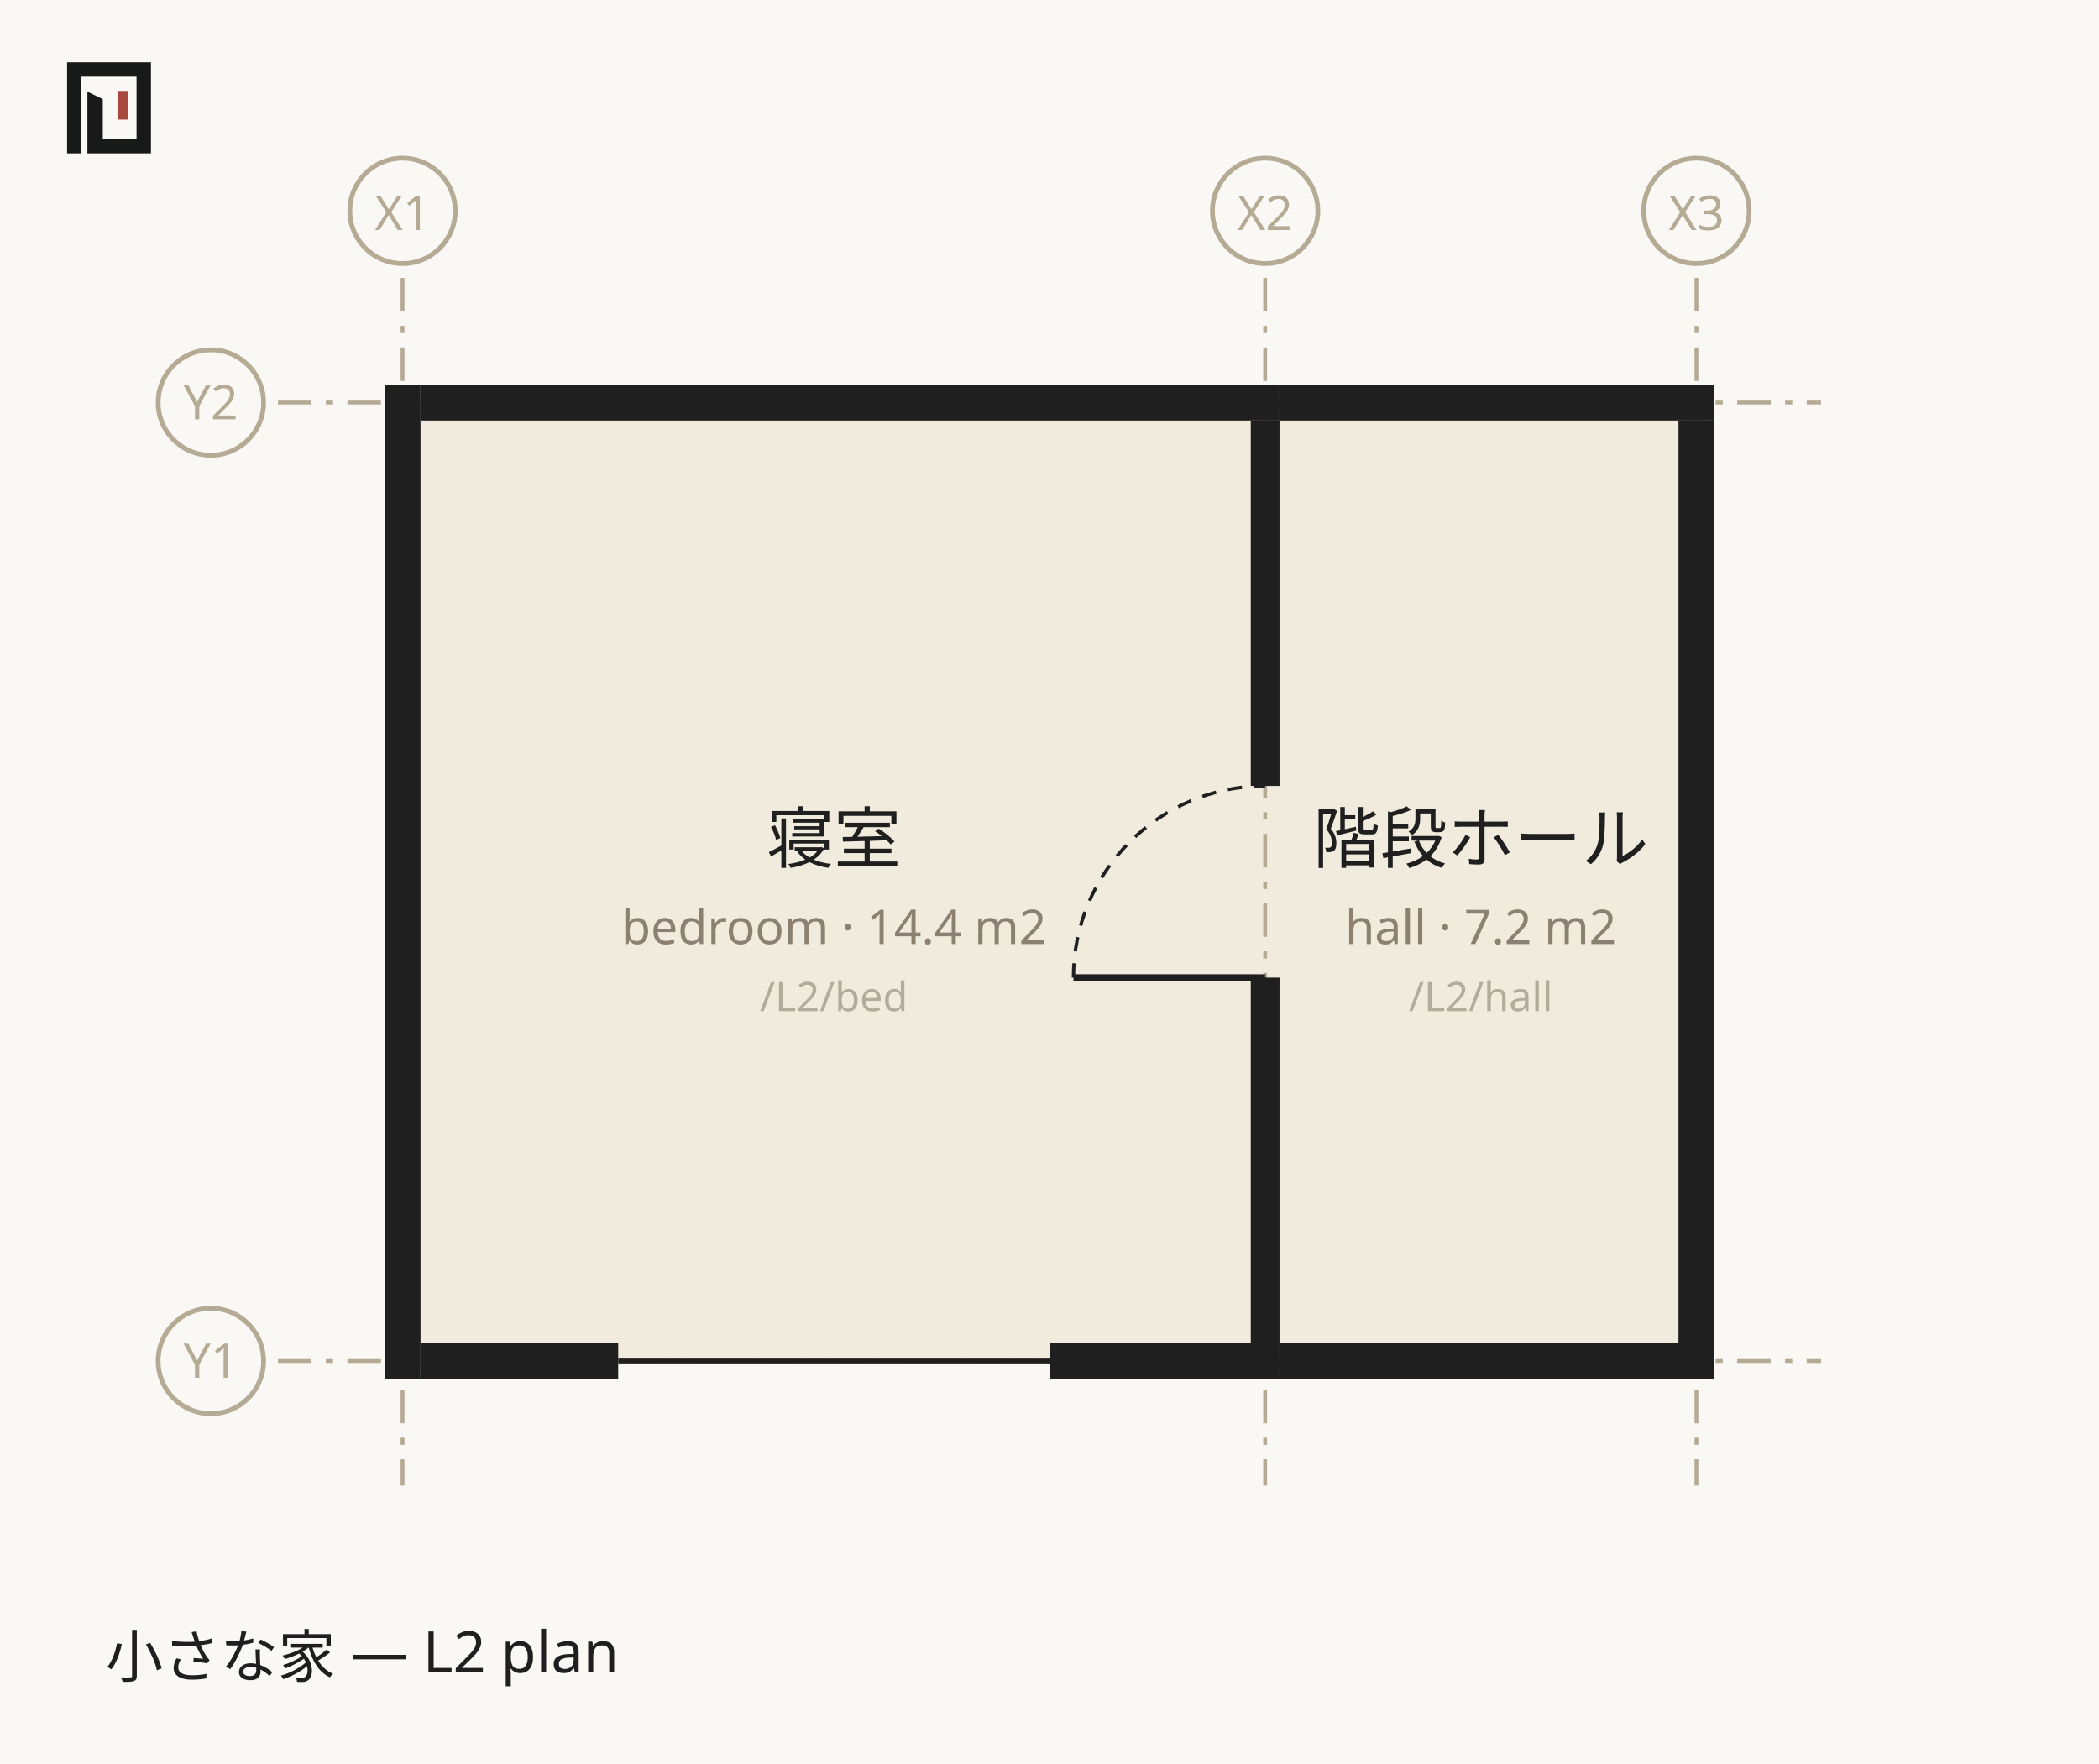
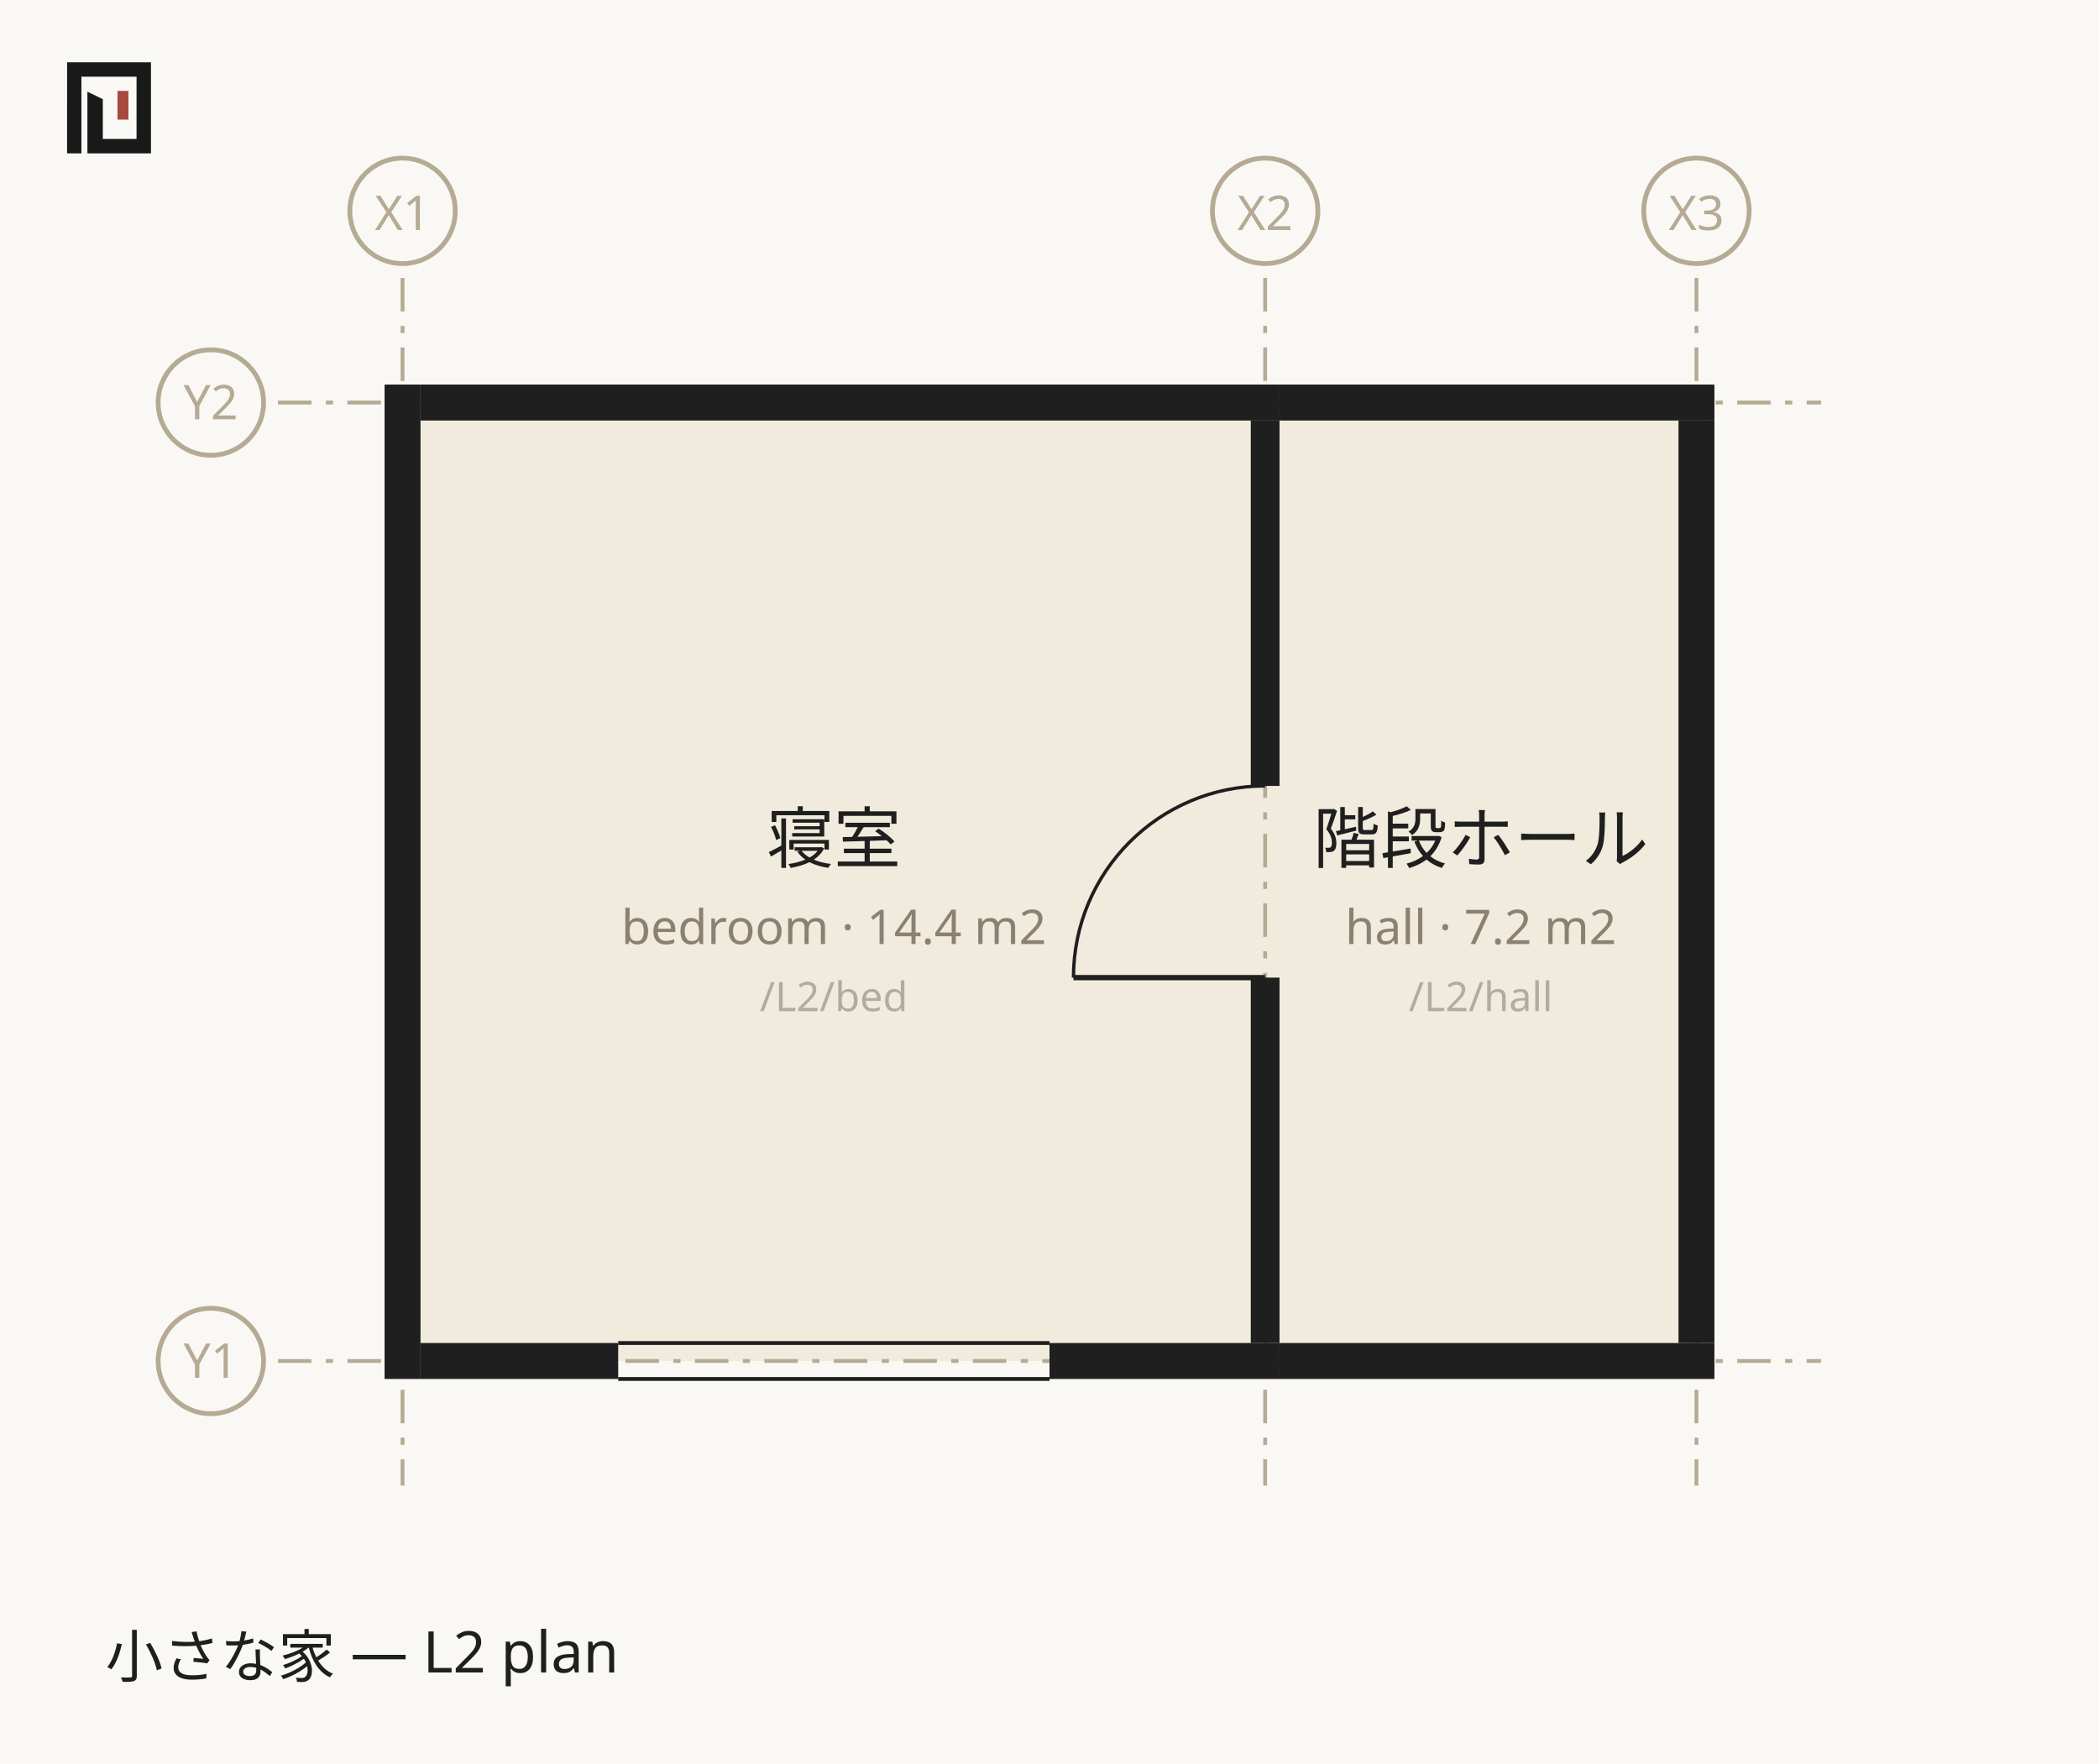
<svg xmlns="http://www.w3.org/2000/svg" width="438" height="368" viewBox="0 0 438 368" font-family="'Hiragino Sans','Noto Sans JP',sans-serif">
  <rect width="438" height="368" fill="#faf8f4" />
  <g transform="translate(9.11 9.27) scale(0.02179)">
    <path d="M1027.53 171.361L224.461 171.363L224.392 1043.39L361.454 1043.42L361.567 308.689L889.587 308.679L889.581 904.864L566.4 904.876L566.387 524.585L419.01 452.015L419.047 1043.39L1027.51 1043.43L1027.53 171.361Z" fill="#171A18" />
    <path d="M707 445.022L811.864 445L811.858 613.697C811.831 648.974 812.209 684.759 811.831 720L707.005 719.933L707 445.022Z" fill="#A84940" />
  </g>
  <path d="M 84 284 L 264 284 L 264 84 L 84 84 Z" fill="#f1ebdd" />
  <path d="M 264 284 L 354 284 L 354 84 L 264 84 Z" fill="#f1ebdd" />
  <line x1="84" y1="58" x2="84" y2="310" stroke="#b5aa94" stroke-width="0.8" stroke-dasharray="7 3 1.5 3" />
  <circle cx="84" cy="44" r="11" fill="none" stroke="#b5aa94" stroke-width="1" />
  <text x="84" y="48" text-anchor="middle" font-size="10" fill="#b5aa94">X1</text>
  <line x1="264" y1="58" x2="264" y2="310" stroke="#b5aa94" stroke-width="0.8" stroke-dasharray="7 3 1.5 3" />
  <circle cx="264" cy="44" r="11" fill="none" stroke="#b5aa94" stroke-width="1" />
  <text x="264" y="48" text-anchor="middle" font-size="10" fill="#b5aa94">X2</text>
  <line x1="354" y1="58" x2="354" y2="310" stroke="#b5aa94" stroke-width="0.8" stroke-dasharray="7 3 1.5 3" />
  <circle cx="354" cy="44" r="11" fill="none" stroke="#b5aa94" stroke-width="1" />
  <text x="354" y="48" text-anchor="middle" font-size="10" fill="#b5aa94">X3</text>
  <line x1="58" y1="284" x2="380" y2="284" stroke="#b5aa94" stroke-width="0.8" stroke-dasharray="7 3 1.5 3" />
  <circle cx="44" cy="284" r="11" fill="none" stroke="#b5aa94" stroke-width="1" />
  <text x="44" y="287.5" text-anchor="middle" font-size="10" fill="#b5aa94">Y1</text>
  <line x1="58" y1="84" x2="380" y2="84" stroke="#b5aa94" stroke-width="0.8" stroke-dasharray="7 3 1.5 3" />
  <circle cx="44" cy="84" r="11" fill="none" stroke="#b5aa94" stroke-width="1" />
  <text x="44" y="87.5" text-anchor="middle" font-size="10" fill="#b5aa94">Y2</text>
  <path d="M 261 280.25 L 261 204 L 267 204 L 267 280.25 Z" fill="#1f1f1f" />
  <path d="M 261 164 L 261 87.75 L 267 87.75 L 267 164 Z" fill="#1f1f1f" />
  <path d="M 87.75 280.25 L 129 280.25 L 129 287.75 L 87.75 287.75 Z" fill="#1f1f1f" />
  <path d="M 219 280.25 L 267 280.25 L 267 287.75 L 219 287.75 Z" fill="#1f1f1f" />
  <path d="M 87.75 80.25 L 267 80.25 L 267 87.75 L 87.75 87.75 Z" fill="#1f1f1f" />
  <path d="M 80.25 287.75 L 80.25 80.25 L 87.75 80.25 L 87.75 287.75 Z" fill="#1f1f1f" />
  <path d="M 267 280.25 L 357.75 280.25 L 357.75 287.75 L 267 287.75 Z" fill="#1f1f1f" />
  <path d="M 350.25 280.25 L 350.25 87.75 L 357.75 87.75 L 357.75 280.25 Z" fill="#1f1f1f" />
  <path d="M 267 80.25 L 357.75 80.25 L 357.75 87.75 L 267 87.75 Z" fill="#1f1f1f" />
-   <line x1="264" y1="204" x2="224" y2="204" stroke="#1f1f1f" stroke-width="1.4" />
-   <path d="M 224 204 A 40 40 0 0 1 264 164" fill="none" stroke="#1f1f1f" stroke-width="0.7" stroke-dasharray="3 2.5" />
-   <line x1="129" y1="284" x2="219" y2="284" stroke="#1f1f1f" stroke-width="1" />
+   <line x1="264" y1="204" x2="224" y2="204" stroke="#1f1f1f" stroke-width="1.1" />
+   <path class="opening-door-arc" d="M 224 204 A 40 40 0 0 1 264 164" fill="none" stroke="#1f1f1f" stroke-width="0.7" />
+   <g class="opening-window">
+     <path d="M 129 280.25 L 219 280.25 M 129 287.75 L 219 287.75" fill="none" stroke="#1f1f1f" stroke-width="0.8" />
+   </g>
  <text x="174" y="180" text-anchor="middle" font-size="14" fill="#1f1f1f">寝室</text>
  <text x="174" y="197" text-anchor="middle" font-size="10" fill="#8a8171">bedroom · 14.4 m2</text>
  <text x="174" y="211" text-anchor="middle" font-size="8.5" fill="#b3ab9c">/L2/bed</text>
  <text x="309" y="180" text-anchor="middle" font-size="14" fill="#1f1f1f">階段ホール</text>
  <text x="309" y="197" text-anchor="middle" font-size="10" fill="#8a8171">hall · 7.2 m2</text>
  <text x="309" y="211" text-anchor="middle" font-size="8.5" fill="#b3ab9c">/L2/hall</text>
  <text x="22" y="350" font-size="12" fill="#1f1f1f">小さな家 — L2 plan</text>
</svg>
